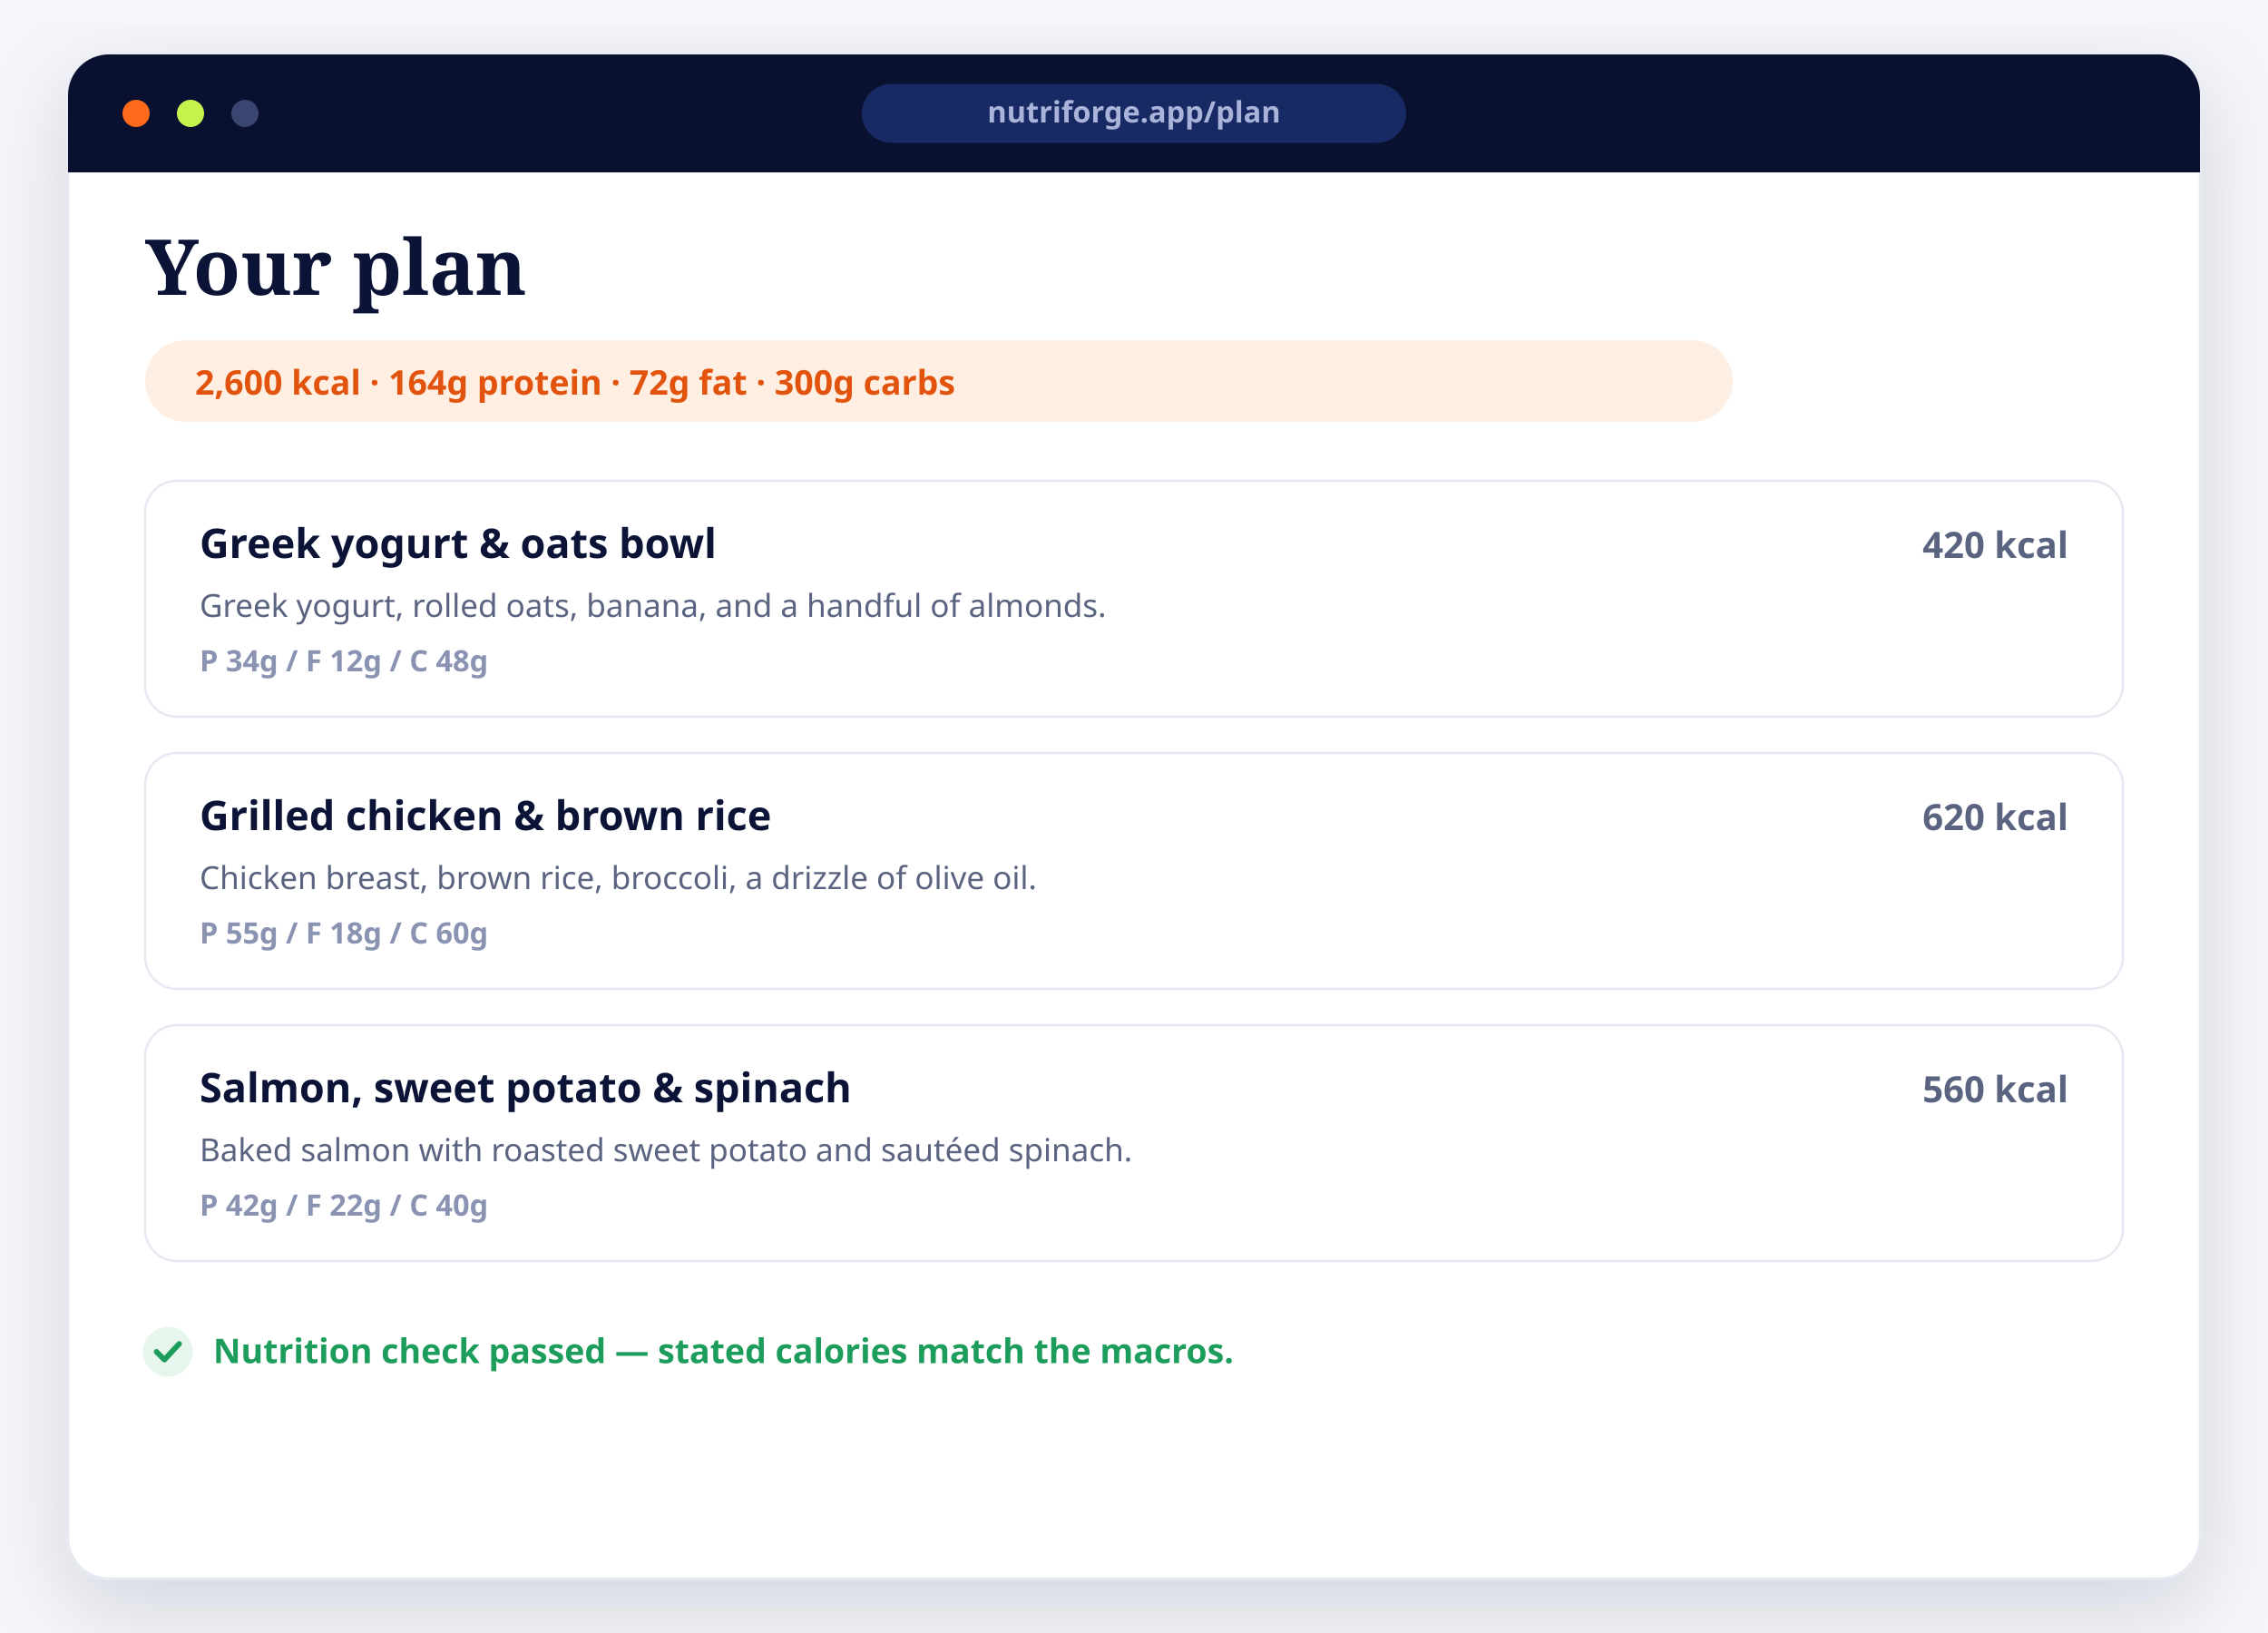
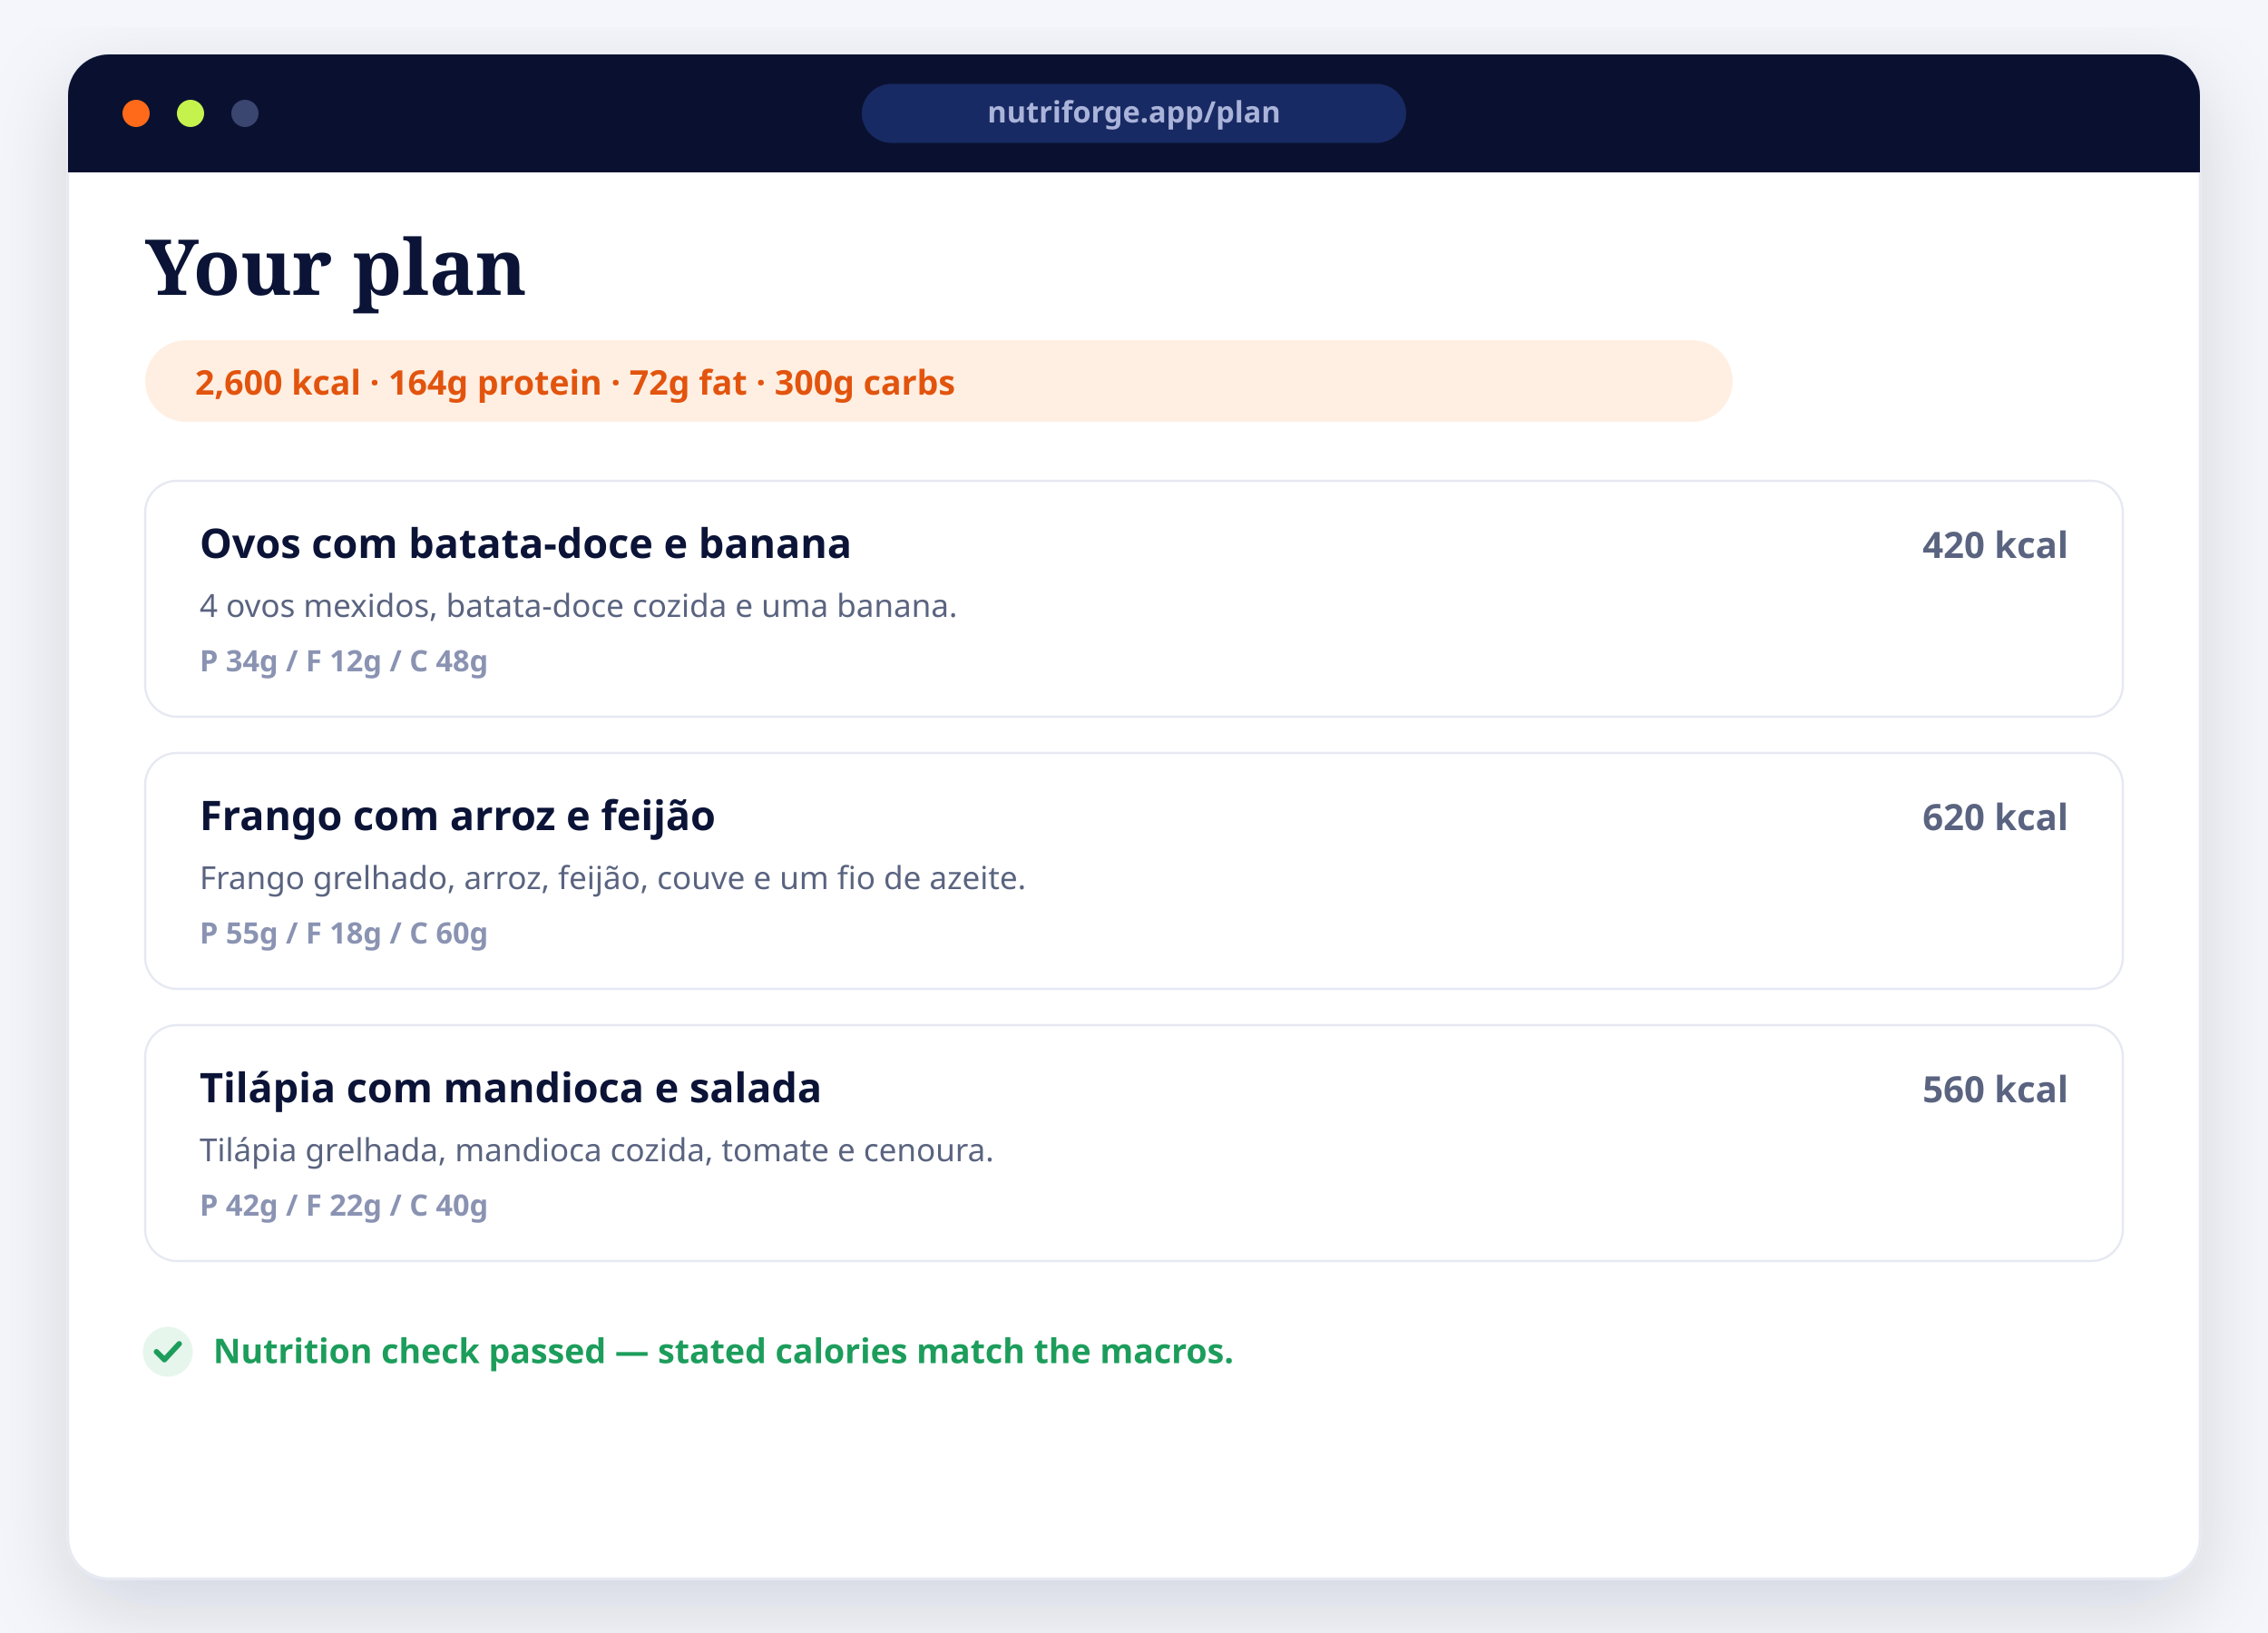
<svg xmlns="http://www.w3.org/2000/svg" viewBox="0 0 1000 720" font-family="'Manrope','Segoe UI',system-ui,sans-serif">
  <defs>
    <filter id="sh" x="-20%" y="-20%" width="140%" height="140%">
      <feDropShadow dx="0" dy="12" stdDeviation="18" flood-color="#0b1437" flood-opacity="0.14" />
    </filter>
  </defs>
  <rect width="1000" height="720" fill="#f4f6fb" />
  <rect x="30" y="24" width="940" height="672" rx="18" fill="#ffffff" stroke="#e6e9f2" filter="url(#sh)" />
  <path d="M 30,76 V 42 a18,18 0 0 1 18,-18 H 952 a18,18 0 0 1 18,18 V 76 Z" fill="#0a1130" />
  <circle cx="60" cy="50" r="6" fill="#ff6a1a" />
  <circle cx="84" cy="50" r="6" fill="#c6f24e" />
  <circle cx="108" cy="50" r="6" fill="#3a4570" />
  <rect x="380" y="37" width="240" height="26" rx="13" fill="#182a63" />
  <text x="500" y="54" text-anchor="middle" fill="#aab3d9" font-size="13" font-weight="600">nutriforge.app/plan</text>
  <text x="64" y="130" font-family="'Fraunces',Georgia,serif" font-size="34" font-weight="600" fill="#0b1437">Your plan</text>
  <rect x="64" y="150" width="700" height="36" rx="18" fill="#ffefe2" />
  <text x="86" y="174" fill="#e2540e" font-size="15" font-weight="700">2,600 kcal    ·    164g protein    ·    72g fat    ·    300g carbs</text>
  <rect x="64" y="212" width="872" height="104" rx="14" fill="#ffffff" stroke="#e6e9f2" />
-   <text x="88" y="246" font-size="18" font-weight="700" fill="#0b1437">Greek yogurt &amp; oats bowl</text>
+   <text x="88" y="246" font-size="18" font-weight="700" fill="#0b1437">Ovos com batata-doce e banana</text>
  <text x="912" y="246" text-anchor="end" font-size="16" font-weight="700" fill="#5a6480">420 kcal</text>
-   <text x="88" y="272" font-size="14" fill="#5a6480">Greek yogurt, rolled oats, banana, and a handful of almonds.</text>
+   <text x="88" y="272" font-size="14" fill="#5a6480">4 ovos mexidos, batata-doce cozida e uma banana.</text>
  <text x="88" y="296" font-size="13" font-weight="600" fill="#8a93b2">P 34g  /  F 12g  /  C 48g</text>
  <rect x="64" y="332" width="872" height="104" rx="14" fill="#ffffff" stroke="#e6e9f2" />
-   <text x="88" y="366" font-size="18" font-weight="700" fill="#0b1437">Grilled chicken &amp; brown rice</text>
+   <text x="88" y="366" font-size="18" font-weight="700" fill="#0b1437">Frango com arroz e feijão</text>
  <text x="912" y="366" text-anchor="end" font-size="16" font-weight="700" fill="#5a6480">620 kcal</text>
-   <text x="88" y="392" font-size="14" fill="#5a6480">Chicken breast, brown rice, broccoli, a drizzle of olive oil.</text>
+   <text x="88" y="392" font-size="14" fill="#5a6480">Frango grelhado, arroz, feijão, couve e um fio de azeite.</text>
  <text x="88" y="416" font-size="13" font-weight="600" fill="#8a93b2">P 55g  /  F 18g  /  C 60g</text>
  <rect x="64" y="452" width="872" height="104" rx="14" fill="#ffffff" stroke="#e6e9f2" />
-   <text x="88" y="486" font-size="18" font-weight="700" fill="#0b1437">Salmon, sweet potato &amp; spinach</text>
+   <text x="88" y="486" font-size="18" font-weight="700" fill="#0b1437">Tilápia com mandioca e salada</text>
  <text x="912" y="486" text-anchor="end" font-size="16" font-weight="700" fill="#5a6480">560 kcal</text>
-   <text x="88" y="512" font-size="14" fill="#5a6480">Baked salmon with roasted sweet potato and sautéed spinach.</text>
+   <text x="88" y="512" font-size="14" fill="#5a6480">Tilápia grelhada, mandioca cozida, tomate e cenoura.</text>
  <text x="88" y="536" font-size="13" font-weight="600" fill="#8a93b2">P 42g  /  F 22g  /  C 40g</text>
  <circle cx="74" cy="596" r="11" fill="#e6f6ec" />
  <path d="M 69,596 l 3.5,3.5 l 6.5,-7" fill="none" stroke="#1c9d5b" stroke-width="2.4" stroke-linecap="round" stroke-linejoin="round" />
  <text x="94" y="601" font-size="15" font-weight="700" fill="#1c9d5b">Nutrition check passed — stated calories match the macros.</text>
</svg>
